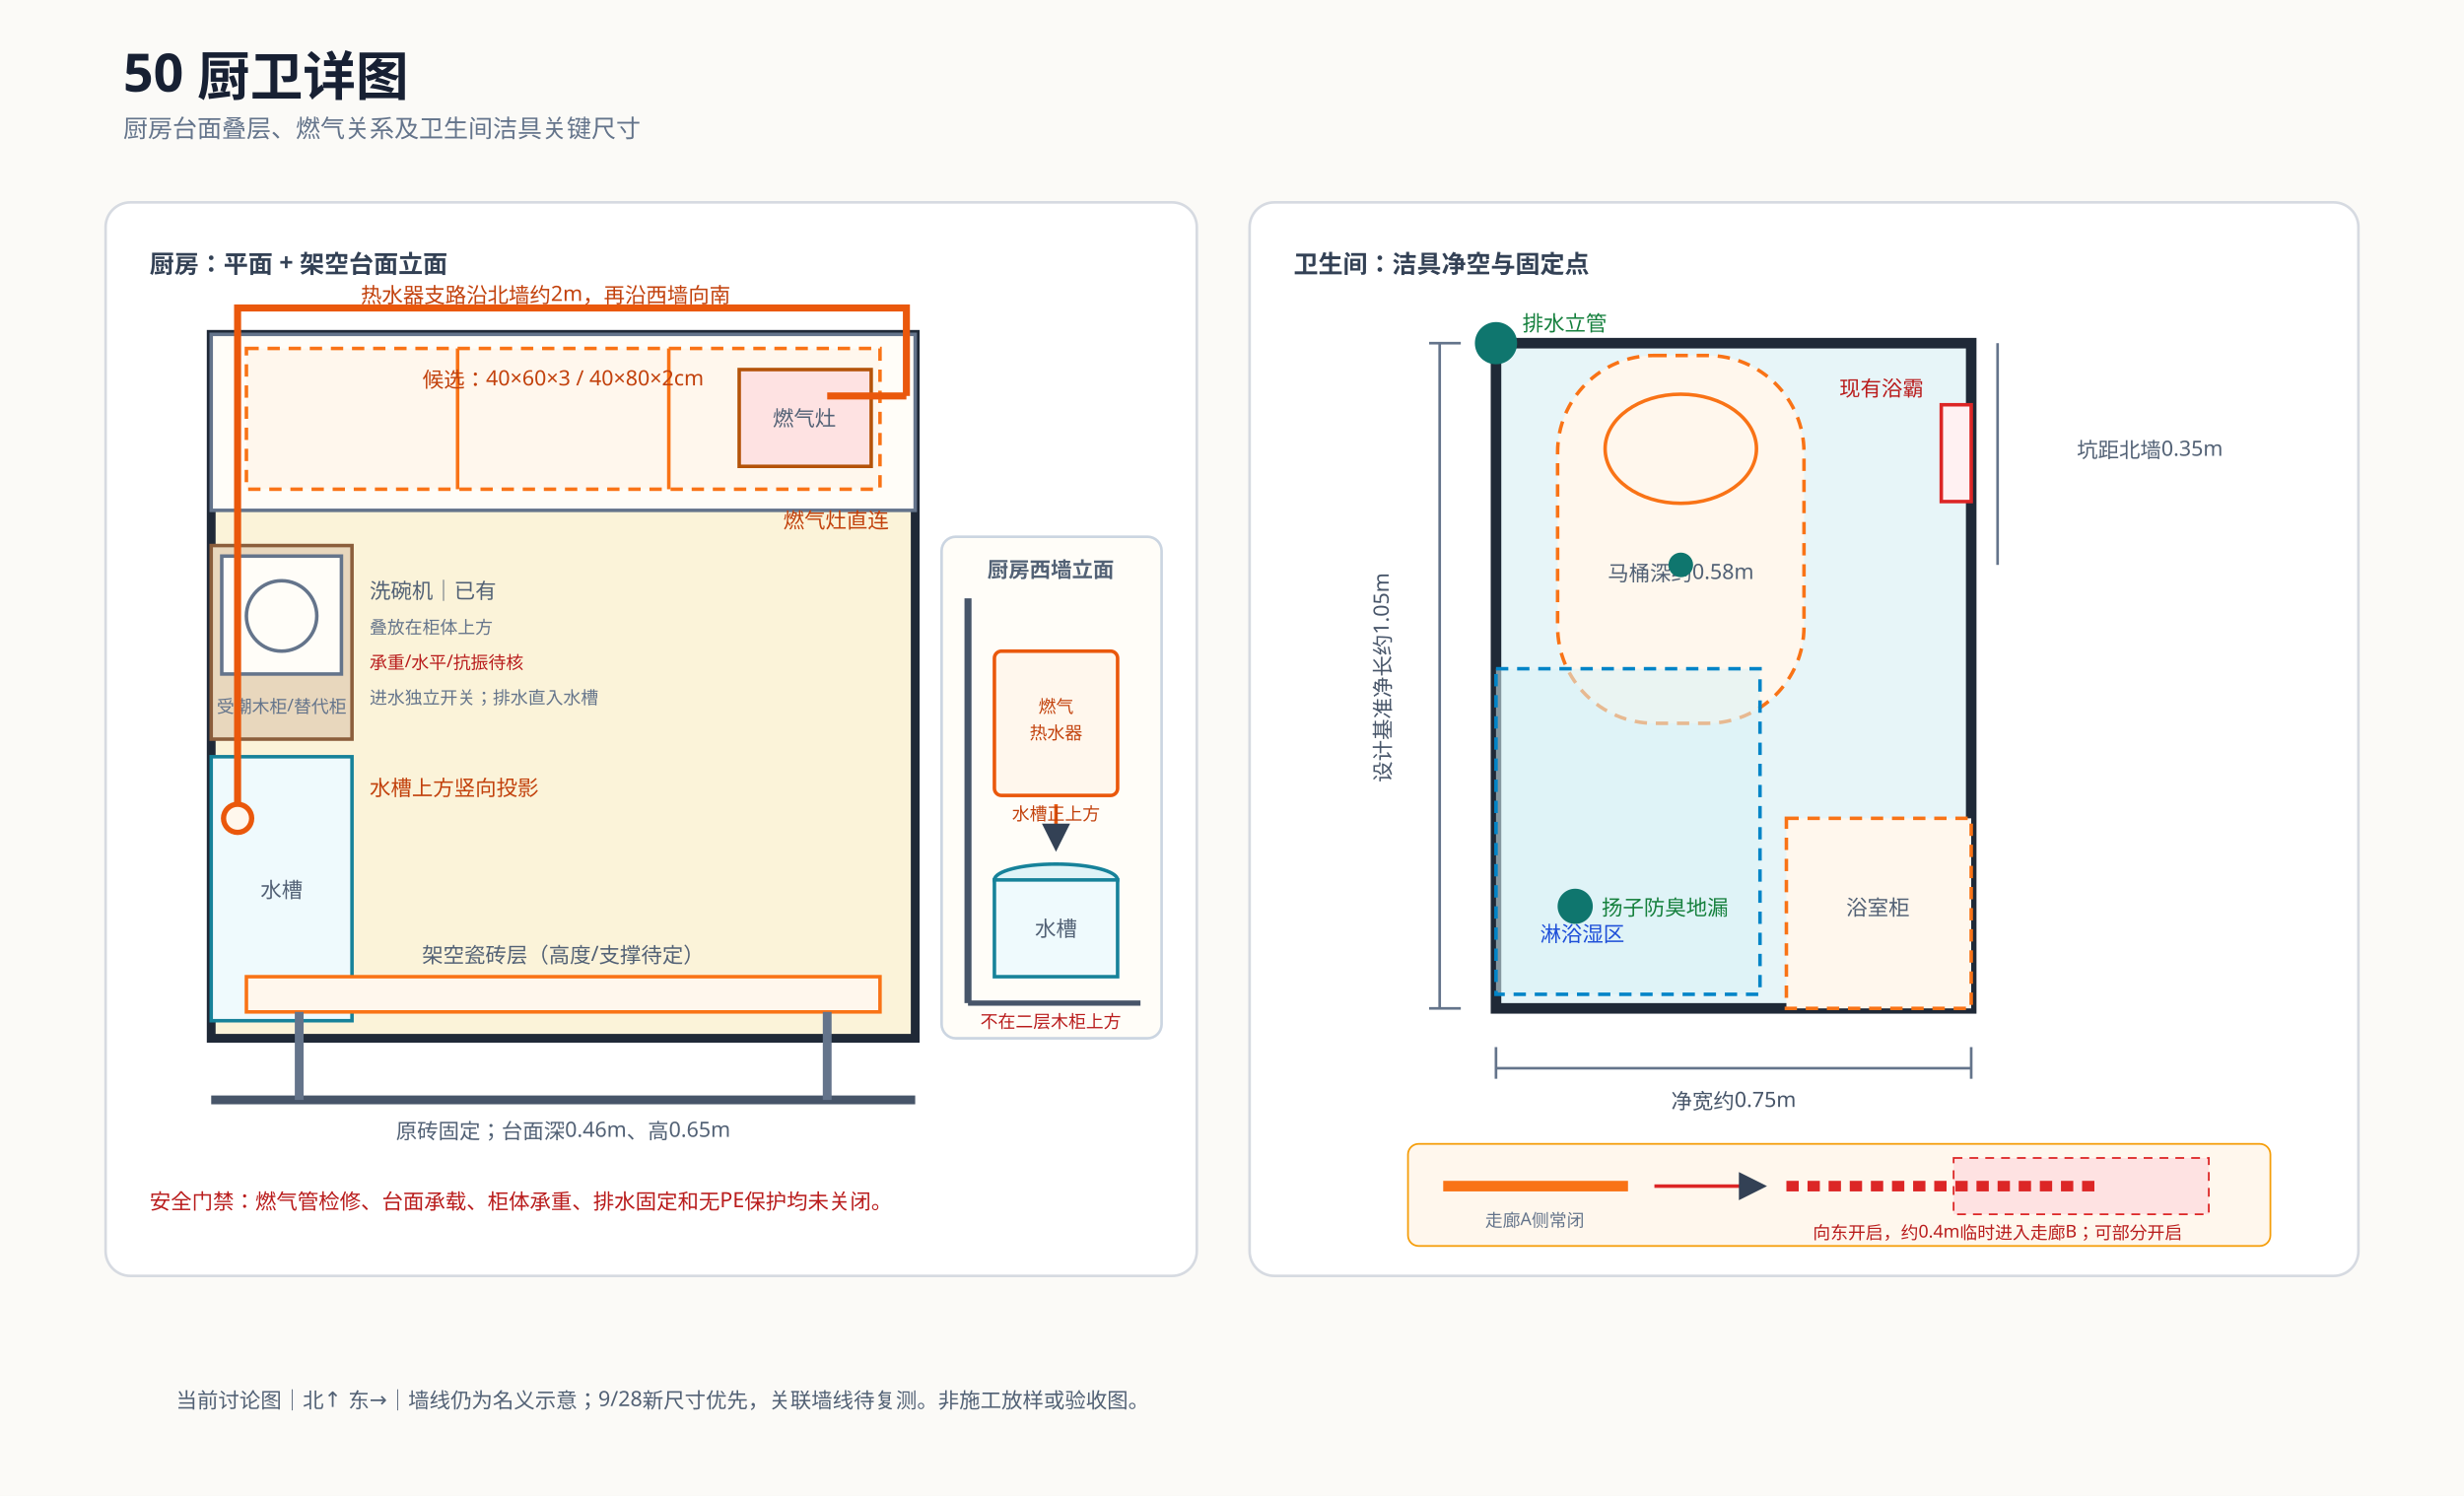
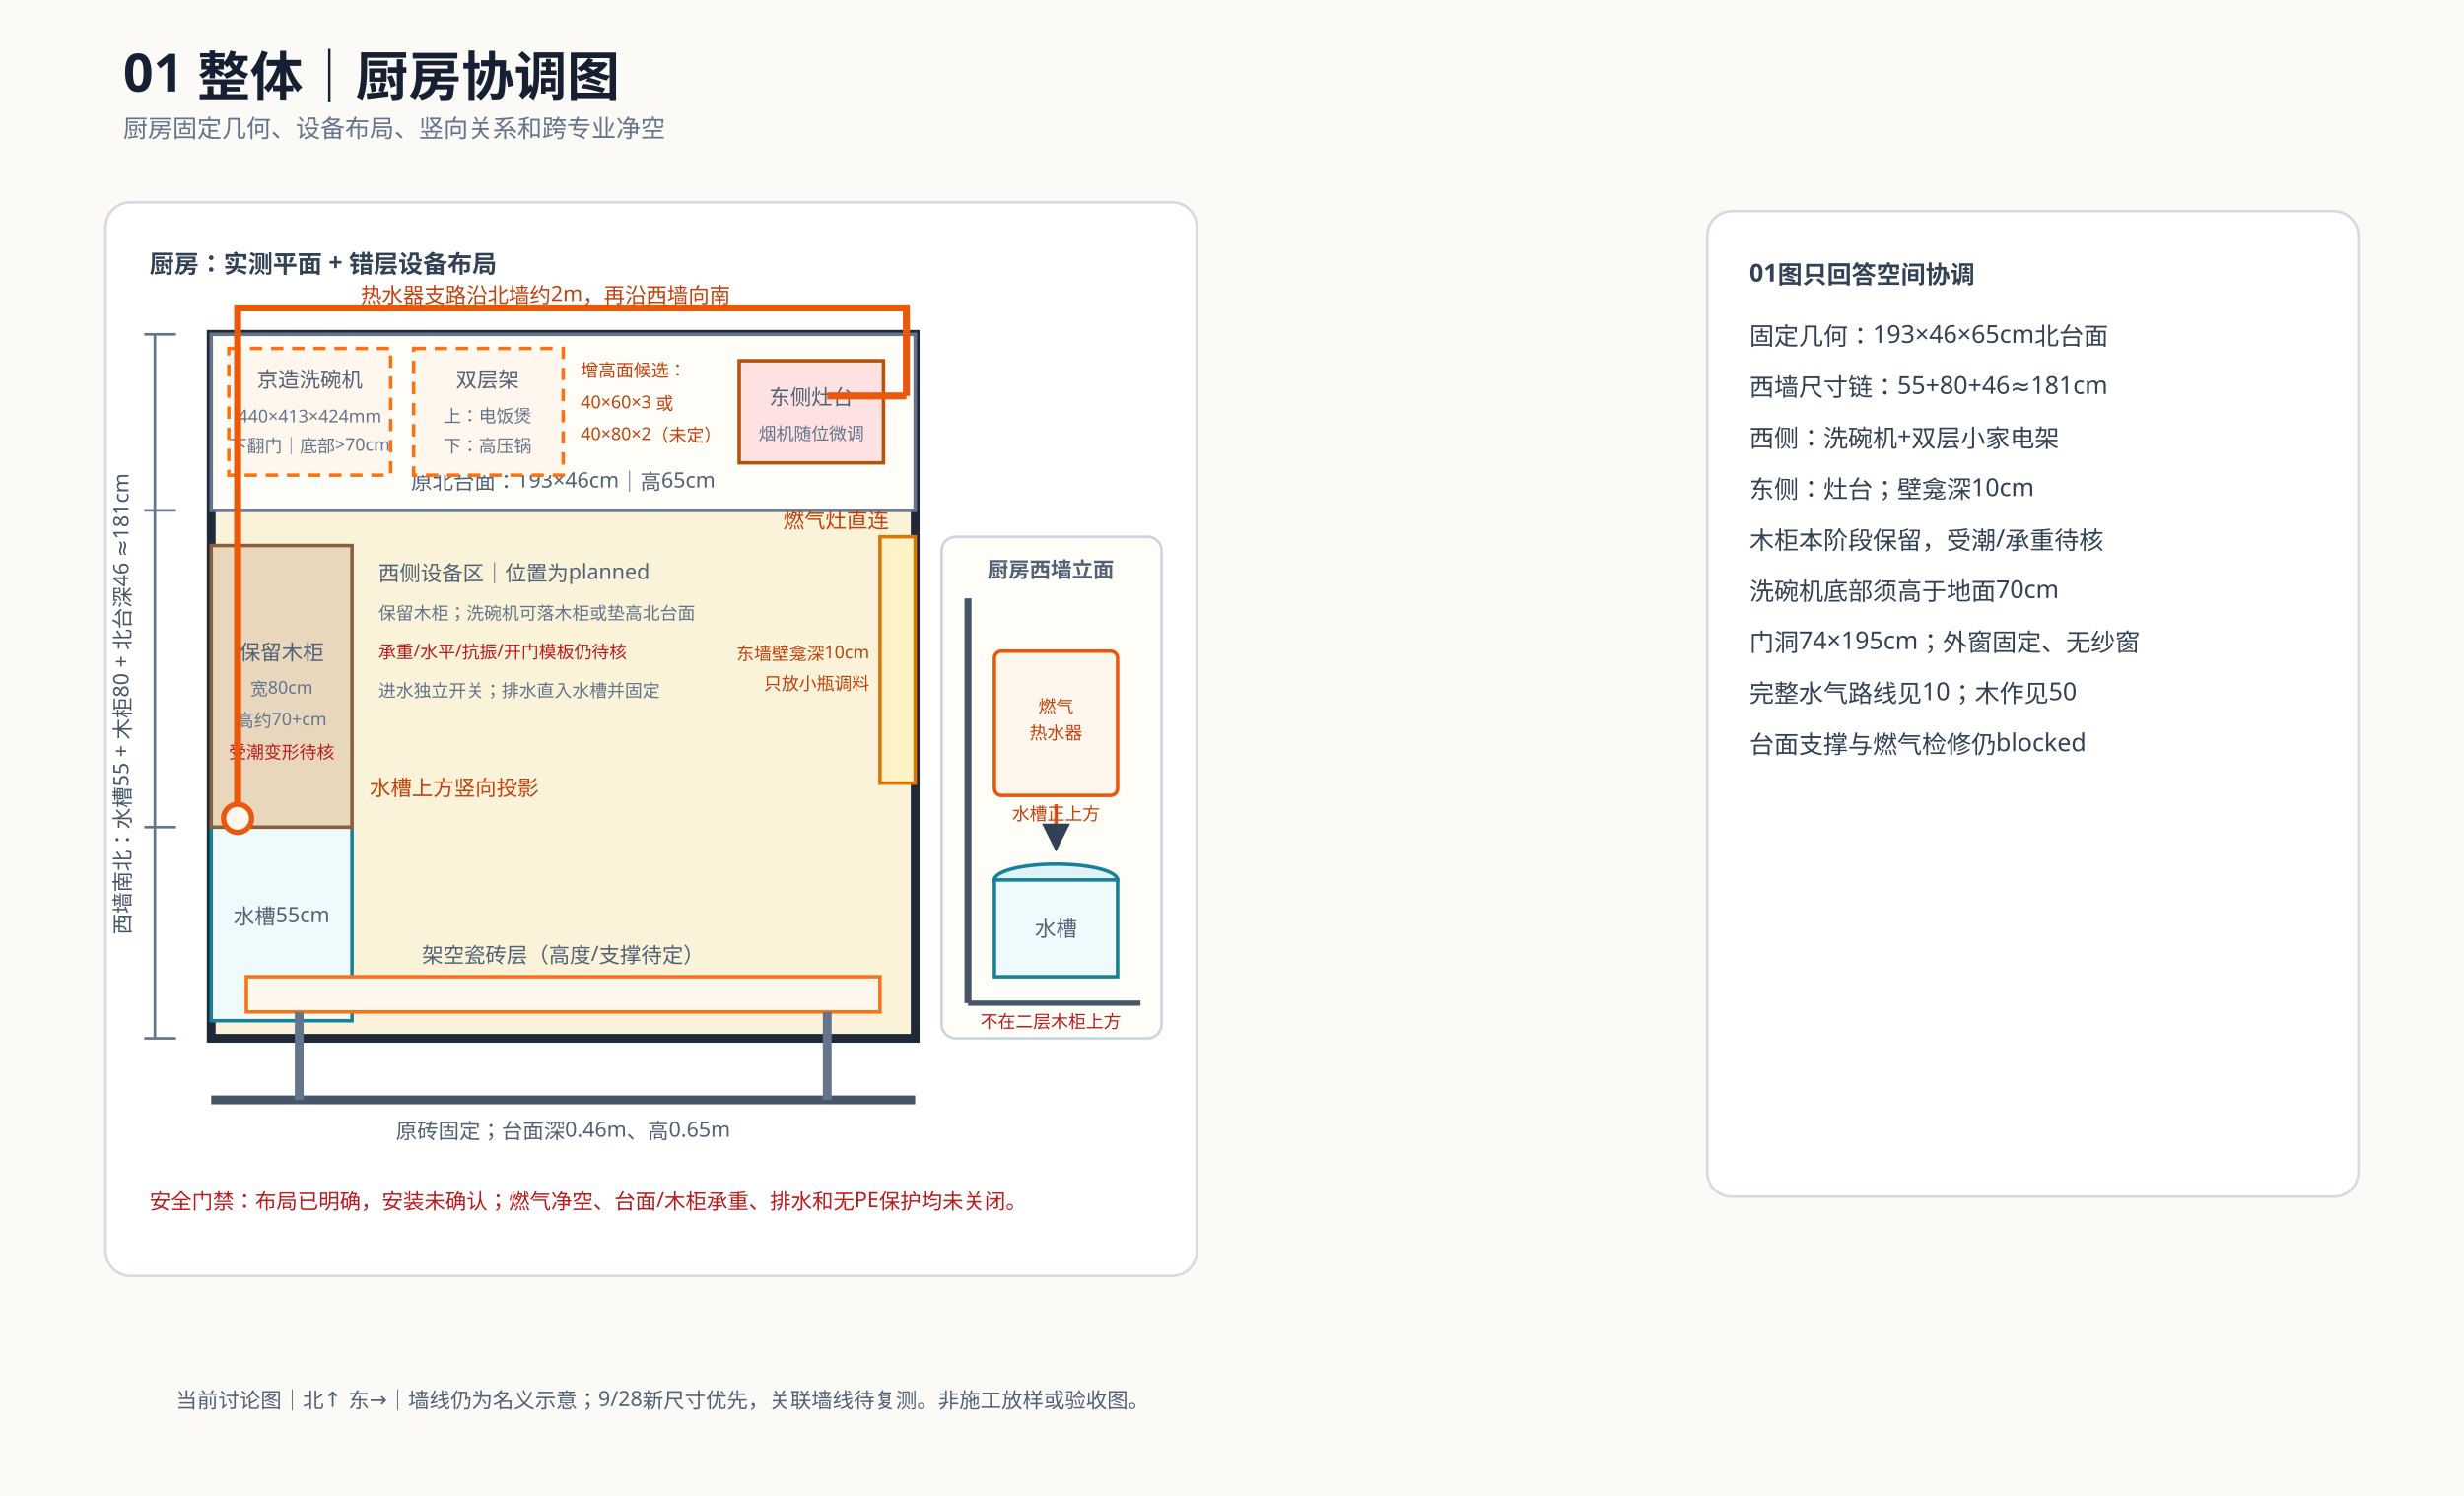
- <svg xmlns="http://www.w3.org/2000/svg" width="1400" height="850" viewBox="0 0 1400 850" data-diagram-role="kitchen-bath-details" role="img">
+ <svg xmlns="http://www.w3.org/2000/svg" width="1400" height="850" viewBox="0 0 1400 850" data-diagram-role="kitchen-coordination" role="img">
  <defs>
    <pattern id="hatch" width="12" height="12" patternUnits="userSpaceOnUse" patternTransform="rotate(45)">
      <rect width="12" height="12" fill="#f1f5f9" />
      <line y2="12" stroke="#cbd5e1" stroke-width="4" />
    </pattern>
    <pattern id="danger" width="10" height="10" patternUnits="userSpaceOnUse" patternTransform="rotate(45)">
      <rect width="10" height="10" fill="#fff1f2" />
      <line y2="10" stroke="#fecaca" stroke-width="3" />
    </pattern>
    <marker id="arrow" markerWidth="8" markerHeight="8" refX="6" refY="4" orient="auto">
      <path d="M0 0L8 4 0 8z" fill="#334155" />
    </marker>
    <marker id="blue-arrow" markerWidth="8" markerHeight="8" refX="6" refY="4" orient="auto">
      <path d="M0 0L8 4 0 8z" fill="#2563eb" />
    </marker>
    <style>
    text{font-family:"Source Han Sans SC","Heiti SC","Arial Unicode MS",sans-serif}
    .wall{fill:none;stroke:#1f2937;stroke-width:7;stroke-linecap:square;stroke-linejoin:miter}
    .iw{fill:none;stroke:#475569;stroke-width:5;stroke-linecap:square}
    .win{stroke:#0284c7;stroke-width:8}.winc{stroke:#e0f2fe;stroke-width:2.5}
    .title{font-size:30px;font-weight:750;fill:#172033}.subtitle{font-size:14px;fill:#64748b}
    .room{font-size:18px;font-weight:750;fill:#334155;text-anchor:middle}.roomsub{font-size:12px;fill:#64748b;text-anchor:middle}
    .note{font-size:14px;fill:#334155}.small{font-size:12px;fill:#526175}.micro{font-size:10px;fill:#64748b}
    .panel{fill:#fff;stroke:#d6dae1;stroke-width:1.5}.fixed{fill:#fffdf8;stroke:#64748b;stroke-width:2}
    .planned{fill:#fff7ed;stroke:#f97316;stroke-width:2;stroke-dasharray:7 5}
    .water{fill:none;stroke:#0284c7;stroke-width:4}.hot{fill:none;stroke:#dc2626;stroke-width:4}
    .drain{fill:none;stroke:#0f766e;stroke-width:5}.gas{fill:none;stroke:#ea580c;stroke-width:4}
    .power{fill:none;stroke:#2563eb;stroke-width:3}.network{fill:none;stroke:#7c3aed;stroke-width:3;stroke-dasharray:7 5}
    .danger{fill:#fff1f2;stroke:#dc2626;stroke-width:2}.cat{fill:none;stroke:#16a34a;stroke-width:6;stroke-dasharray:8 5}
    .dim{fill:none;stroke:#64748b;stroke-width:1.5}.dimtext{font-size:12px;fill:#475569;text-anchor:middle}
    .center{text-anchor:middle}.bold{font-weight:700}.orange{fill:#c2410c}.red{fill:#b91c1c}.blue{fill:#1d4ed8}.green{fill:#15803d}.purple{fill:#6d28d9}
  </style>
  </defs>
  <rect width="1400" height="850" fill="#fbfaf7" />
-   <text x="70" y="52" class="title">50 厨卫详图</text>
-   <text x="70" y="78" class="subtitle">厨房台面叠层、燃气关系及卫生间洁具关键尺寸</text>
+   <text x="70" y="52" class="title">01 整体｜厨房协调图</text>
+   <text x="70" y="78" class="subtitle">厨房固定几何、设备布局、竖向关系和跨专业净空</text>
  <rect x="60" y="115" width="620" height="610" rx="14" class="panel" />
-   <text x="85" y="155" class="note bold">厨房：平面 + 架空台面立面</text>
+   <text x="85" y="155" class="note bold">厨房：实测平面 + 错层设备布局</text>
  <rect x="120" y="190" width="400" height="400" fill="#fbf3d9" stroke="#1f2937" stroke-width="5" />
  <rect x="120" y="190" width="400" height="100" class="fixed" />
-   <text x="320" y="245" class="note center">原台面1.93×0.46m，高0.65m</text>
-   <rect x="140" y="198" width="360" height="80" class="planned" />
-   <path d="M260 198V278M380 198V278" stroke="#f97316" stroke-width="2" />
-   <text x="320" y="220" class="small center orange">候选：40×60×3 / 40×80×2cm</text>
-   <rect x="420" y="210" width="75" height="55" fill="#fee2e2" stroke="#b45309" stroke-width="2" />
-   <text x="457" y="242" class="small center">燃气灶</text>
-   <rect x="120" y="430" width="80" height="150" fill="#effafd" stroke="#16829a" stroke-width="2" />
-   <text x="160" y="510" class="small center">水槽</text>
-   <g data-stack="dishwasher-on-cabinet">
-     <rect x="120" y="310" width="80" height="110" fill="#e8d7bd" stroke="#8b5e3c" stroke-width="2" />
-     <text x="160" y="405" class="micro center">受潮木柜/替代柜</text>
-     <rect x="126" y="316" width="68" height="67" class="fixed" data-appliance="dishwasher" data-status="owned-to-move" />
-     <circle cx="160" cy="350" r="20" fill="none" stroke="#64748b" stroke-width="2" />
+   <text x="320" y="278" class="small center">原北台面：193×46cm｜高65cm</text>
+   <g data-layout="kitchen-west-appliances-east-stove" data-status="planned">
+     <rect x="130" y="198" width="92" height="72" class="planned" data-appliance="dishwasher" />
+     <text x="176" y="220" class="small center">京造洗碗机</text>
+     <text x="176" y="240" class="micro center">440×413×424mm</text>
+     <text x="176" y="257" class="micro center">下翻门｜底部&gt;70cm</text>
+     <rect x="235" y="198" width="85" height="72" class="planned" data-furniture="two-tier-appliance-rack" />
+     <text x="277" y="220" class="small center">双层架</text>
+     <text x="277" y="240" class="micro center">上：电饭煲</text>
+     <text x="277" y="257" class="micro center">下：高压锅</text>
+     <rect x="420" y="205" width="82" height="58" fill="#fee2e2" stroke="#b45309" stroke-width="2" data-appliance="gas-stove" />
+     <text x="461" y="230" class="small center">东侧灶台</text>
+     <text x="461" y="250" class="micro center">烟机随位微调</text>
  </g>
-   <text x="210" y="340" class="small">洗碗机｜已有</text>
-   <text x="210" y="360" class="micro">叠放在柜体上方</text>
-   <text x="210" y="380" class="micro red">承重/水平/抗振待核</text>
-   <text x="210" y="400" class="micro">进水独立开关；排水直入水槽</text>
+   <text x="330" y="214" class="micro orange">增高面候选：</text>
+   <text x="330" y="232" class="micro orange">40×60×3 或</text>
+   <text x="330" y="250" class="micro orange">40×80×2（未定）</text>
+   <rect x="120" y="470" width="80" height="110" fill="#effafd" stroke="#16829a" stroke-width="2" />
+   <text x="160" y="525" class="small center">水槽55cm</text>
+   <rect x="120" y="310" width="80" height="160" fill="#e8d7bd" stroke="#8b5e3c" stroke-width="2" data-furniture="retained-wood-cabinet" />
+   <text x="160" y="375" class="small center">保留木柜</text>
+   <text x="160" y="395" class="micro center">宽80cm</text>
+   <text x="160" y="413" class="micro center">高约70+cm</text>
+   <text x="160" y="431" class="micro red center">受潮变形待核</text>
+   <rect x="500" y="305" width="20" height="140" fill="#fef3c7" stroke="#d97706" stroke-width="2" data-fixture="east-niche" />
+   <text x="494" y="375" class="micro orange" text-anchor="end">东墙壁龛深10cm</text>
+   <text x="494" y="392" class="micro orange" text-anchor="end">只放小瓶调料</text>
+   <path class="dim" d="M100 190H82M100 290H82M100 470H82M100 590H82M88 190V590" />
+   <text x="74" y="400" class="dimtext" transform="rotate(-90 74 400)">西墙南北：水槽55 + 木柜80 + 北台深46 ≈181cm</text>
+   <text x="215" y="330" class="small">西侧设备区｜位置为planned</text>
+   <text x="215" y="352" class="micro">保留木柜；洗碗机可落木柜或垫高北台面</text>
+   <text x="215" y="374" class="micro red">承重/水平/抗振/开门模板仍待核</text>
+   <text x="215" y="396" class="micro">进水独立开关；排水直入水槽并固定</text>
  <path class="gas" d="M515 225H470" />
  <text x="505" y="300" class="small orange" text-anchor="end">燃气灶直连</text>
  <path class="gas" d="M515 225V175H135V465" />
  <text x="310" y="172" class="small orange center">热水器支路沿北墙约2m，再沿西墙向南</text>
  <circle cx="135" cy="465" r="8" fill="#fff7ed" stroke="#ea580c" stroke-width="3" />
  <text x="210" y="452" class="small orange">水槽上方竖向投影</text>
  <g data-view="kitchen-west-wall-elevation">
    <rect x="535" y="305" width="125" height="285" rx="8" fill="#fffdf8" stroke="#cbd5e1" stroke-width="1.5" />
    <text x="597" y="328" class="small bold center">厨房西墙立面</text>
    <line x1="550" y1="340" x2="550" y2="570" stroke="#475569" stroke-width="4" />
    <line x1="550" y1="570" x2="648" y2="570" stroke="#475569" stroke-width="3" />
    <rect x="565" y="370" width="70" height="82" rx="4" fill="#fff7ed" stroke="#ea580c" stroke-width="2" data-placement="water-heater-above-sink" />
    <text x="600" y="405" class="micro orange center">燃气</text>
    <text x="600" y="420" class="micro orange center">热水器</text>
    <path d="M600 457V480" stroke="#ea580c" stroke-width="2" marker-end="url(#arrow)" />
    <ellipse cx="600" cy="500" rx="35" ry="9" fill="#dff3f7" stroke="#16829a" stroke-width="2" />
    <rect x="565" y="500" width="70" height="55" fill="#effafd" stroke="#16829a" stroke-width="2" />
    <text x="600" y="532" class="small center">水槽</text>
    <text x="600" y="466" class="micro orange center">水槽正上方</text>
    <text x="597" y="584" class="micro red center">不在二层木柜上方</text>
  </g>
  <g transform="translate(120 625)">
    <line x1="0" y1="0" x2="400" y2="0" stroke="#475569" stroke-width="5" />
    <rect x="20" y="-70" width="360" height="20" fill="#fff7ed" stroke="#f97316" stroke-width="2" />
    <line x1="50" y1="-50" x2="50" y2="0" stroke="#64748b" stroke-width="5" />
    <line x1="350" y1="-50" x2="350" y2="0" stroke="#64748b" stroke-width="5" />
    <text x="200" y="-78" class="small center">架空瓷砖层（高度/支撑待定）</text>
    <text x="200" y="22" class="small center">原砖固定；台面深0.46m、高0.65m</text>
  </g>
-   <text x="85" y="687" class="small red">安全门禁：燃气管检修、台面承载、柜体承重、排水固定和无PE保护均未关闭。</text>
-   <rect x="710" y="115" width="630" height="610" rx="14" class="panel" />
-   <text x="735" y="155" class="note bold">卫生间：洁具净空与固定点</text>
-   <rect x="850" y="195" width="270" height="378" fill="#e7f5f8" stroke="#1f2937" stroke-width="6" />
-   <circle cx="850" cy="195" r="12" fill="#0f766e" />
-   <text x="865" y="188" class="small green">排水立管</text>
-   <rect x="885" y="202" width="140" height="209" rx="55" class="planned" data-status="not-purchased" />
-   <ellipse cx="955" cy="255" rx="43" ry="31" fill="none" stroke="#f97316" stroke-width="2" />
-   <text x="955" y="330" class="small center">马桶深约0.58m</text>
-   <circle cx="955" cy="321" r="7" fill="#0f766e" />
-   <path class="dim" d="M1135 195V321" />
-   <text x="1180" y="260" class="small">坑距北墙0.35m</text>
-   <rect x="850" y="380" width="150" height="185" fill="#d8f2f6" fill-opacity=".55" stroke="#0284c7" stroke-width="2" stroke-dasharray="7 5" />
-   <text x="875" y="535" class="small blue">淋浴湿区</text>
-   <rect x="1015" y="465" width="105" height="108" class="planned" data-status="not-purchased" />
-   <text x="1067" y="520" class="small center">浴室柜</text>
-   <rect x="1103" y="230" width="17" height="55" class="danger" />
-   <text x="1093" y="225" class="small red" text-anchor="end">现有浴霸</text>
-   <circle cx="895" cy="515" r="10" fill="#0f766e" />
-   <text x="910" y="520" class="small green">扬子防臭地漏</text>
-   <path class="dim" d="M830 195H812M830 573H812M818 195V573" />
-   <text x="790" y="385" class="dimtext" transform="rotate(-90 790 385)">设计基准净长约1.05m</text>
-   <path class="dim" d="M850 595V613M1120 595V613M850 607H1120" />
-   <text x="985" y="630" class="dimtext">净宽约0.75m</text>
-   <g data-state="bath-slider-open-east" data-intrusion-m="0.4">
-     <rect x="800" y="650" width="490" height="58" rx="6" fill="#fff7ed" stroke="#f59e0b" />
-     <line x1="820" y1="674" x2="925" y2="674" stroke="#f97316" stroke-width="6" />
-     <text x="872" y="697" class="micro center">走廊A侧常闭</text>
-     <path d="M940 674H1000" stroke="#dc2626" stroke-width="2" marker-end="url(#arrow)" />
-     <rect x="1110" y="658" width="145" height="32" fill="#fee2e2" stroke="#dc2626" stroke-dasharray="5 4" />
-     <line x1="1015" y1="674" x2="1190" y2="674" stroke="#dc2626" stroke-width="6" stroke-dasharray="7 5" />
-     <text x="1135" y="704" class="micro red center">向东开启，约0.4m临时进入走廊B；可部分开启</text>
-   </g>
+   <text x="85" y="687" class="small red">安全门禁：布局已明确，安装未确认；燃气净空、台面/木柜承重、排水和无PE保护均未关闭。</text>
+   <rect x="970" y="120" width="370" height="560" rx="14" class="panel" />
+   <text x="994" y="160" class="note bold">01图只回答空间协调</text>
+   <text x="994" y="196" class="note">固定几何：193×46×65cm北台面</text>
+   <text x="994" y="225" class="note">西墙尺寸链：55+80+46≈181cm</text>
+   <text x="994" y="254" class="note">西侧：洗碗机+双层小家电架</text>
+   <text x="994" y="283" class="note">东侧：灶台；壁龛深10cm</text>
+   <text x="994" y="312" class="note">木柜本阶段保留，受潮/承重待核</text>
+   <text x="994" y="341" class="note">洗碗机底部须高于地面70cm</text>
+   <text x="994" y="370" class="note">门洞74×195cm；外窗固定、无纱窗</text>
+   <text x="994" y="399" class="note">完整水气路线见10；木作见50</text>
+   <text x="994" y="428" class="note">台面支撑与燃气检修仍blocked</text>
  <text x="100" y="800" class="small">当前讨论图｜北↑ 东→｜墙线仍为名义示意；9/28新尺寸优先，关联墙线待复测。非施工放样或验收图。</text>
</svg>
